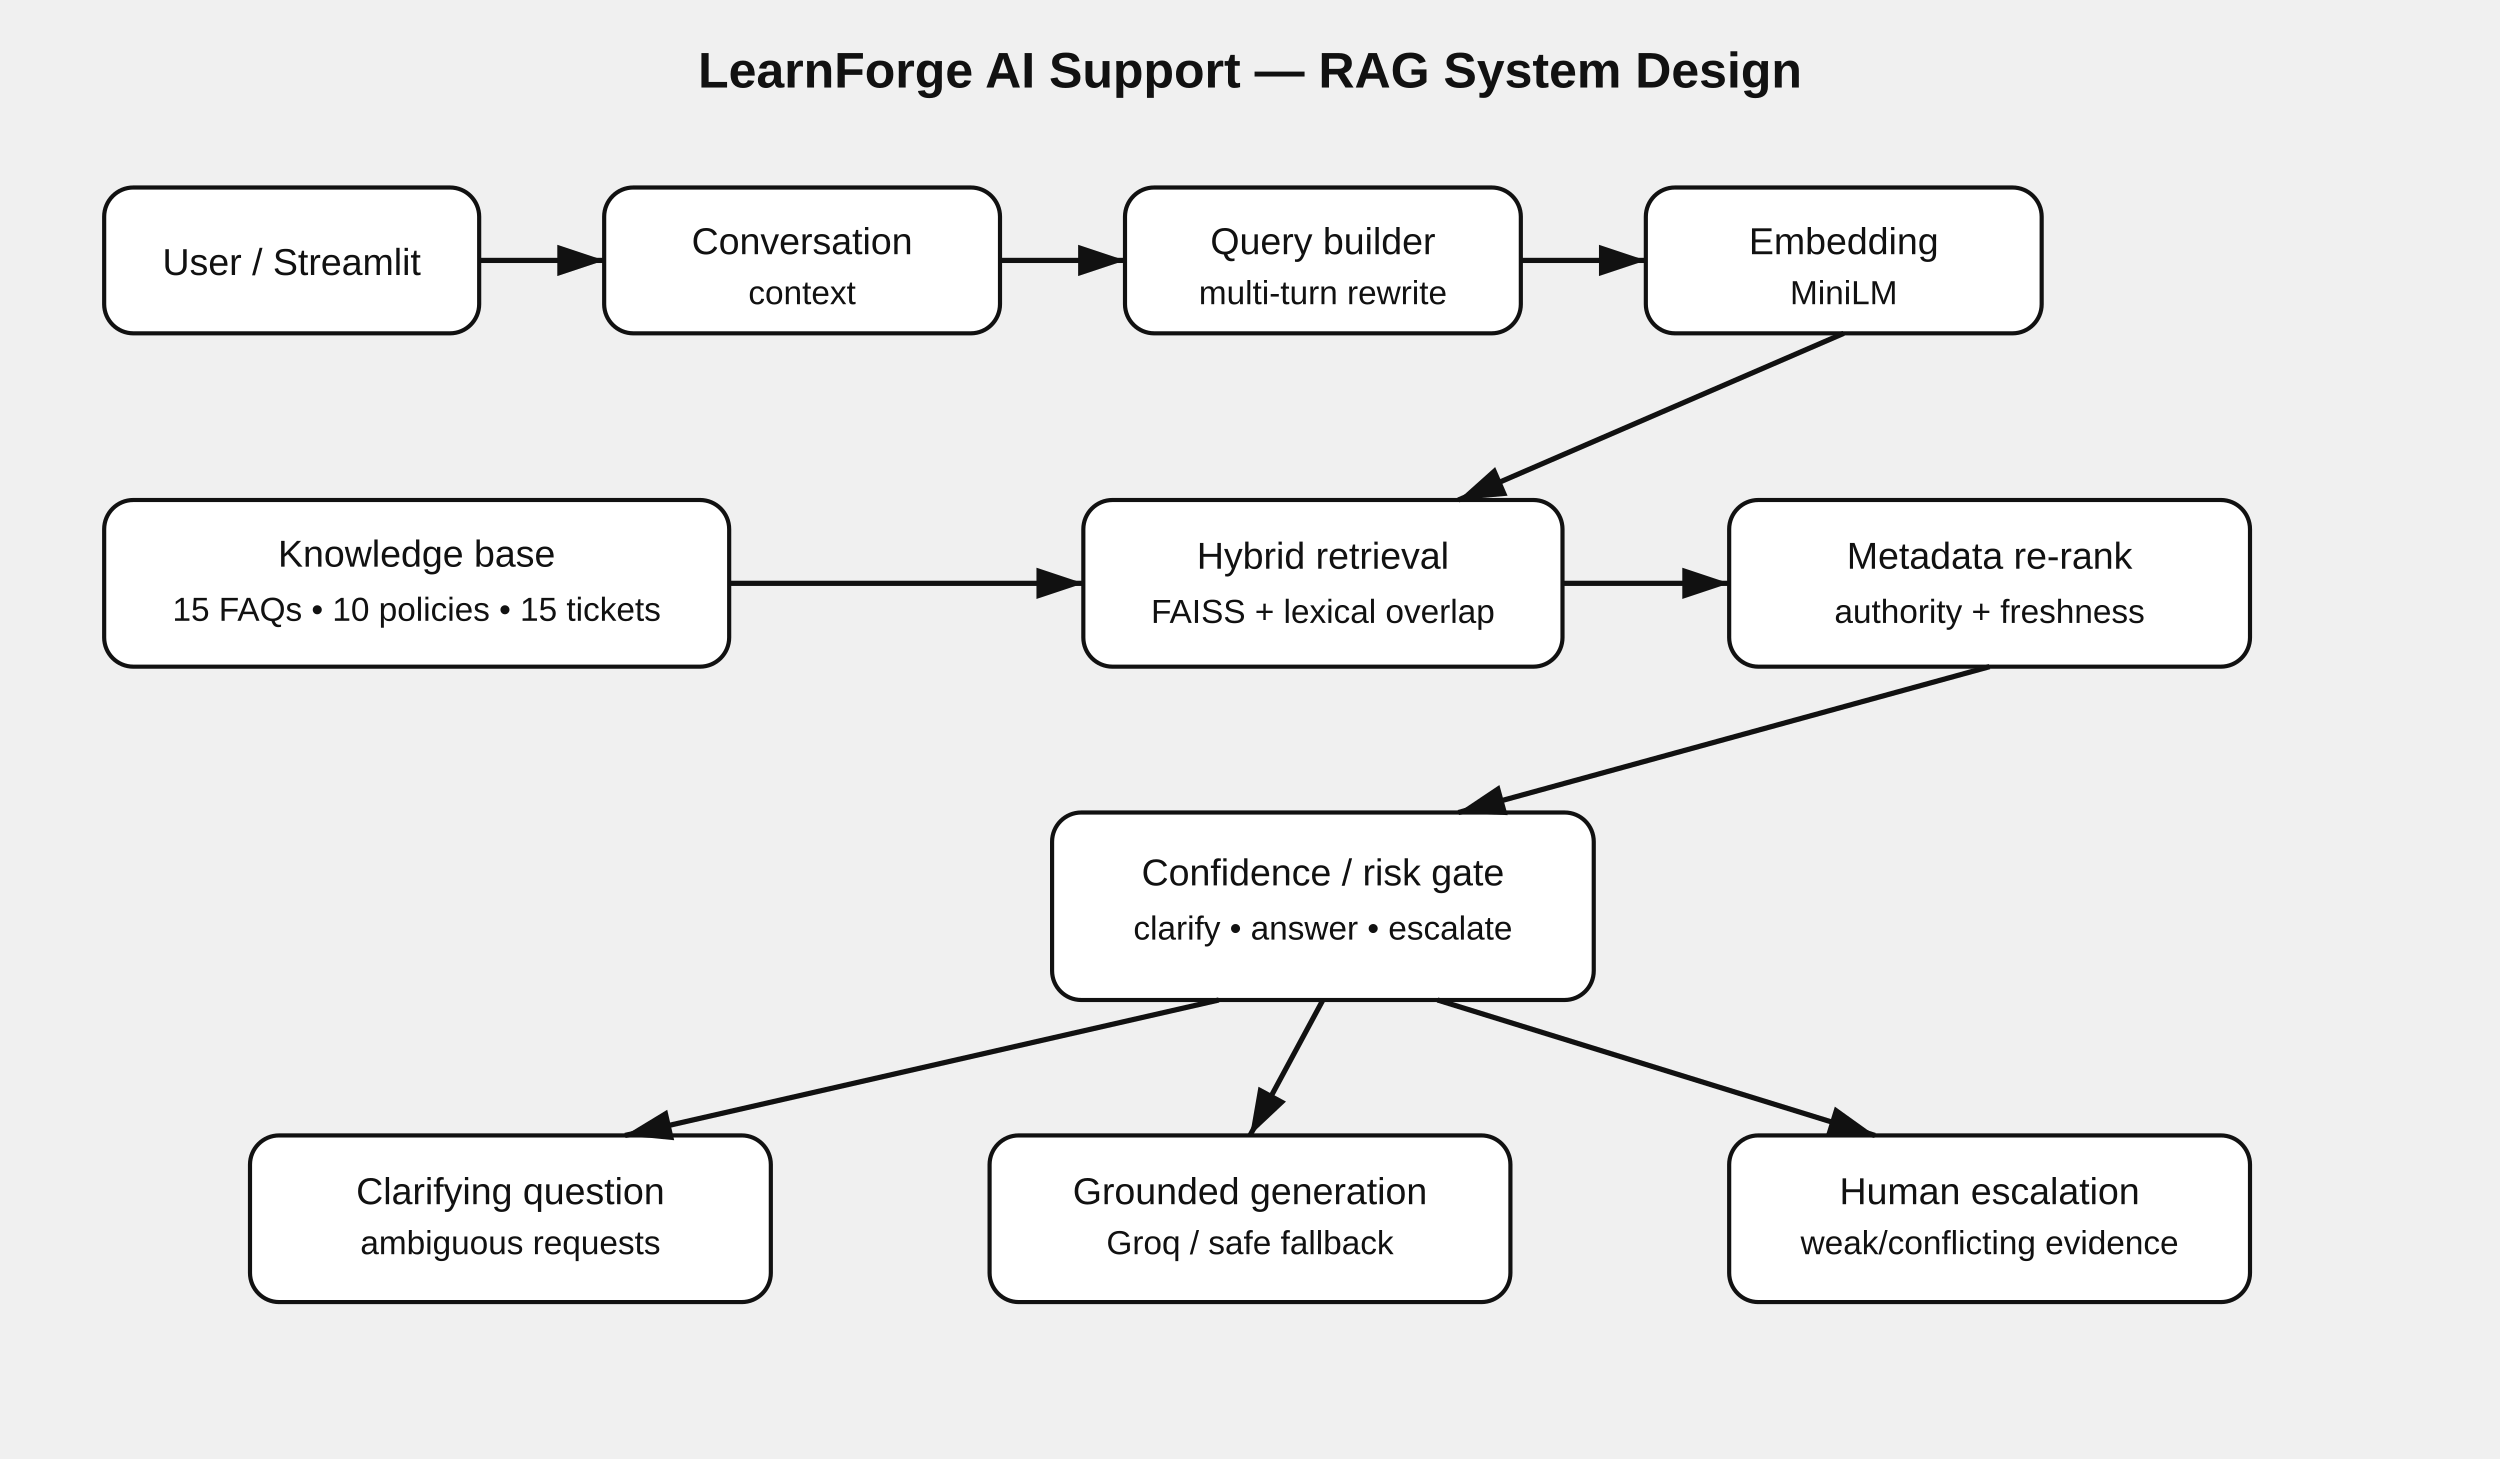
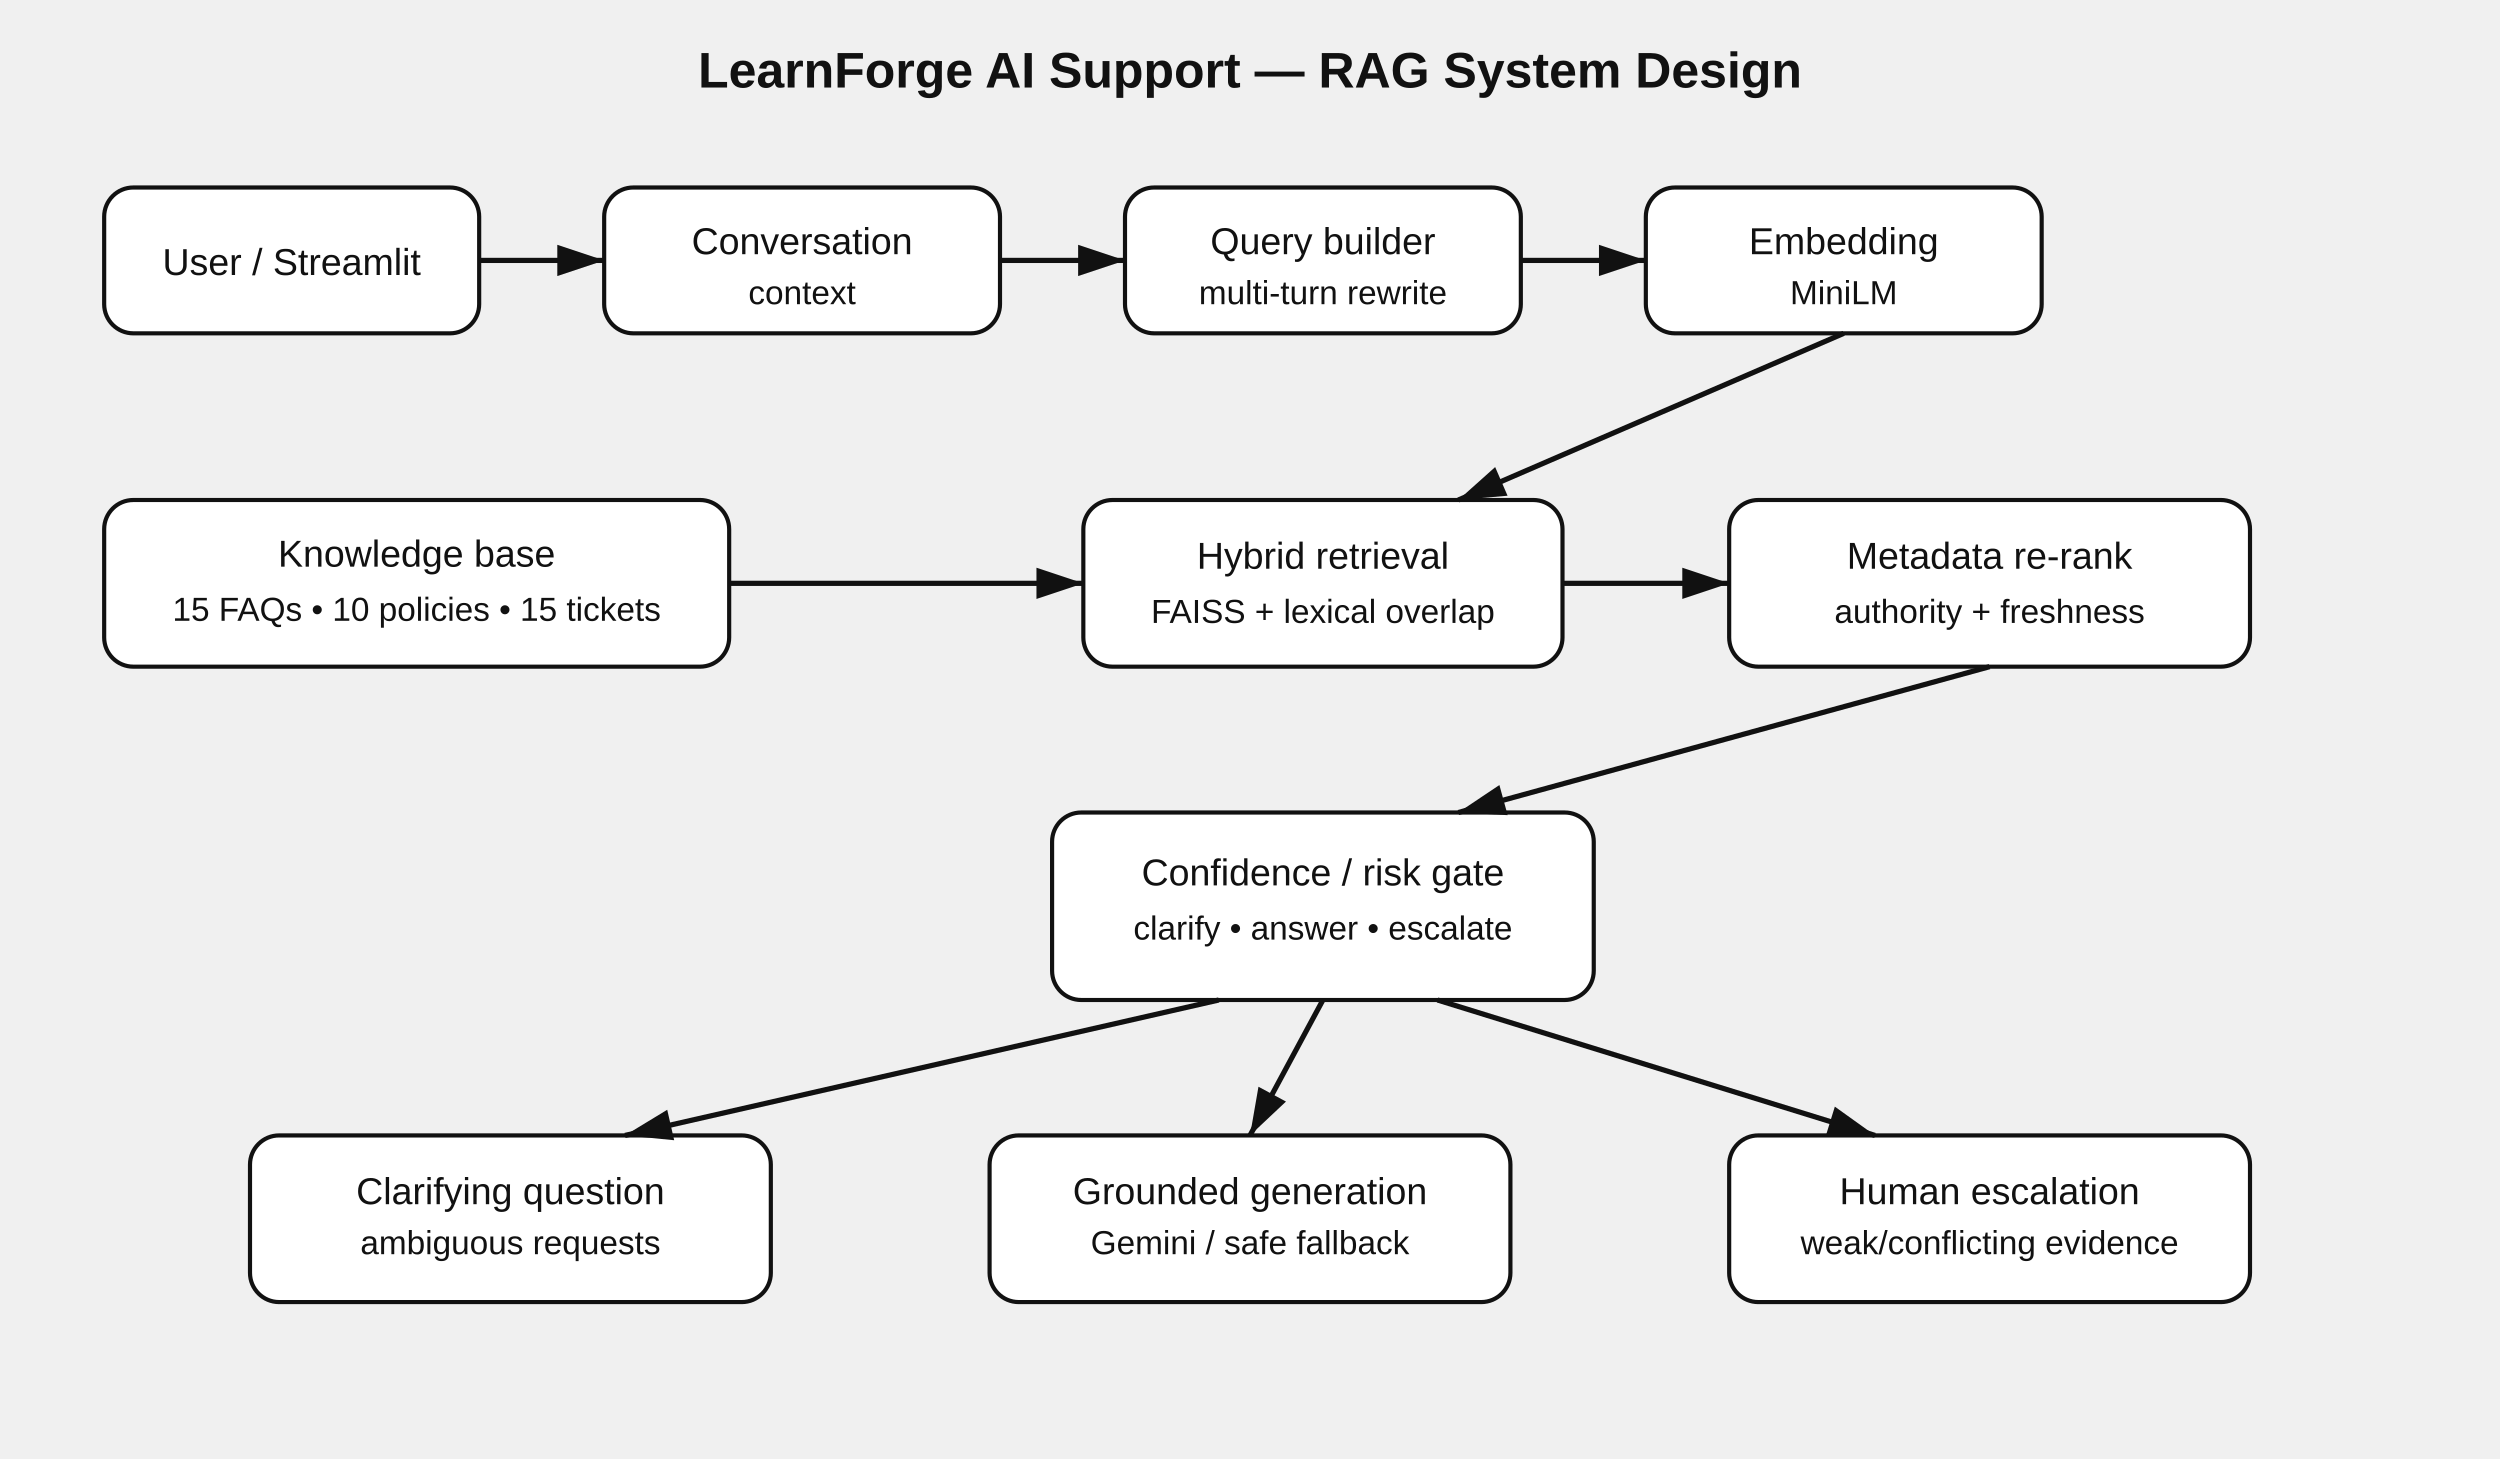
<svg xmlns="http://www.w3.org/2000/svg" width="1200" height="700" viewBox="0 0 1200 700">
  <style>
    text { font-family: Arial, Helvetica, sans-serif; fill: #111; }
    .box { fill: #fff; stroke: #111; stroke-width: 2; rx: 14; }
    .title { font-size: 24px; font-weight: 700; }
    .label { font-size: 18px; }
    .small { font-size: 16px; }
    .arrow { stroke: #111; stroke-width: 2.5; marker-end: url(#a); }
  </style>
  <defs>
    <marker id="a" markerWidth="10" markerHeight="10" refX="9" refY="3" orient="auto">
      <path d="M0,0 L0,6 L9,3 z" fill="#111" />
    </marker>
  </defs>
  <text x="600" y="42" text-anchor="middle" class="title">LearnForge AI Support — RAG System Design</text>
  <rect x="50" y="90" width="180" height="70" class="box" />
  <text x="140" y="132" text-anchor="middle" class="label">User / Streamlit</text>
  <rect x="290" y="90" width="190" height="70" class="box" />
  <text x="385" y="122" text-anchor="middle" class="label">Conversation</text>
  <text x="385" y="146" text-anchor="middle" class="small">context</text>
  <rect x="540" y="90" width="190" height="70" class="box" />
  <text x="635" y="122" text-anchor="middle" class="label">Query builder</text>
  <text x="635" y="146" text-anchor="middle" class="small">multi-turn rewrite</text>
  <rect x="790" y="90" width="190" height="70" class="box" />
  <text x="885" y="122" text-anchor="middle" class="label">Embedding</text>
  <text x="885" y="146" text-anchor="middle" class="small">MiniLM</text>
  <rect x="520" y="240" width="230" height="80" class="box" />
  <text x="635" y="273" text-anchor="middle" class="label">Hybrid retrieval</text>
  <text x="635" y="299" text-anchor="middle" class="small">FAISS + lexical overlap</text>
  <rect x="830" y="240" width="250" height="80" class="box" />
  <text x="955" y="273" text-anchor="middle" class="label">Metadata re-rank</text>
  <text x="955" y="299" text-anchor="middle" class="small">authority + freshness</text>
  <rect x="505" y="390" width="260" height="90" class="box" />
  <text x="635" y="425" text-anchor="middle" class="label">Confidence / risk gate</text>
  <text x="635" y="451" text-anchor="middle" class="small">clarify • answer • escalate</text>
  <rect x="120" y="545" width="250" height="80" class="box" />
  <text x="245" y="578" text-anchor="middle" class="label">Clarifying question</text>
  <text x="245" y="602" text-anchor="middle" class="small">ambiguous requests</text>
  <rect x="475" y="545" width="250" height="80" class="box" />
  <text x="600" y="578" text-anchor="middle" class="label">Grounded generation</text>
-   <text x="600" y="602" text-anchor="middle" class="small">Groq / safe fallback</text>
+   <text x="600" y="602" text-anchor="middle" class="small">Gemini / safe fallback</text>
  <rect x="830" y="545" width="250" height="80" class="box" />
  <text x="955" y="578" text-anchor="middle" class="label">Human escalation</text>
  <text x="955" y="602" text-anchor="middle" class="small">weak/conflicting evidence</text>
  <rect x="50" y="240" width="300" height="80" class="box" />
  <text x="200" y="272" text-anchor="middle" class="label">Knowledge base</text>
  <text x="200" y="298" text-anchor="middle" class="small">15 FAQs • 10 policies • 15 tickets</text>
  <line x1="230" y1="125" x2="290" y2="125" class="arrow" />
  <line x1="480" y1="125" x2="540" y2="125" class="arrow" />
  <line x1="730" y1="125" x2="790" y2="125" class="arrow" />
  <line x1="885" y1="160" x2="700" y2="240" class="arrow" />
  <line x1="350" y1="280" x2="520" y2="280" class="arrow" />
  <line x1="750" y1="280" x2="830" y2="280" class="arrow" />
  <line x1="955" y1="320" x2="700" y2="390" class="arrow" />
  <line x1="585" y1="480" x2="300" y2="545" class="arrow" />
  <line x1="635" y1="480" x2="600" y2="545" class="arrow" />
  <line x1="690" y1="480" x2="900" y2="545" class="arrow" />
</svg>
